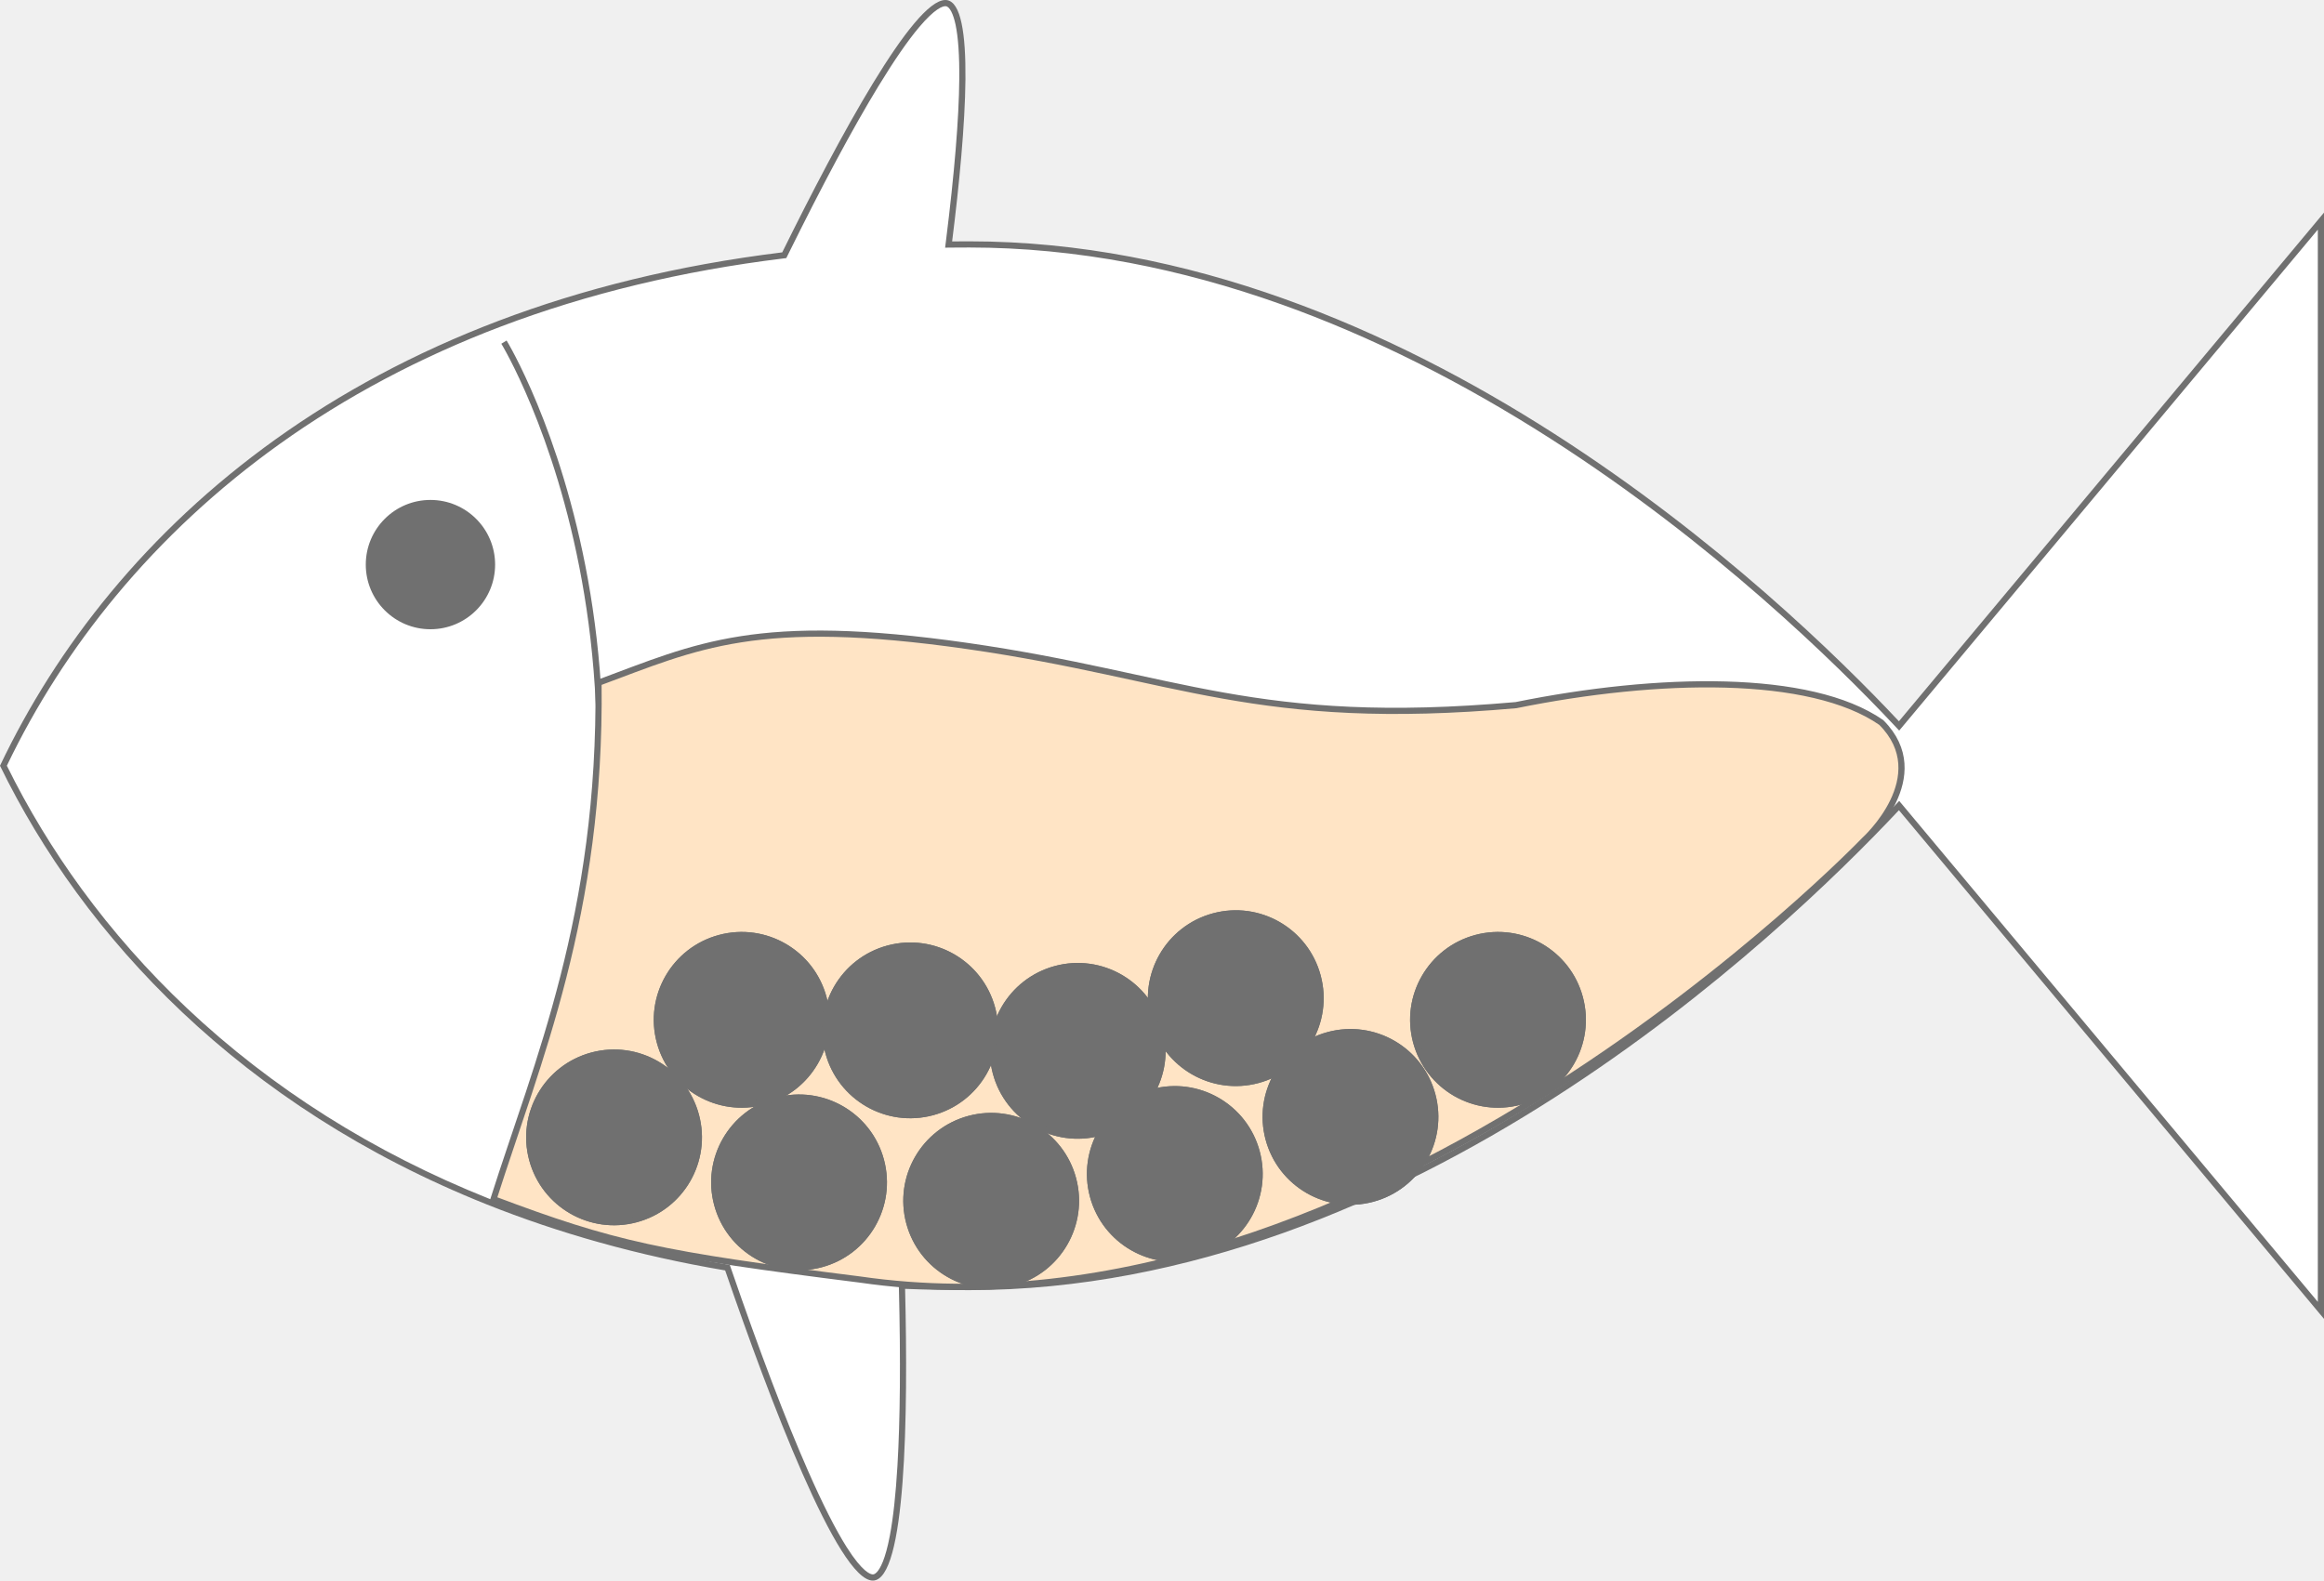
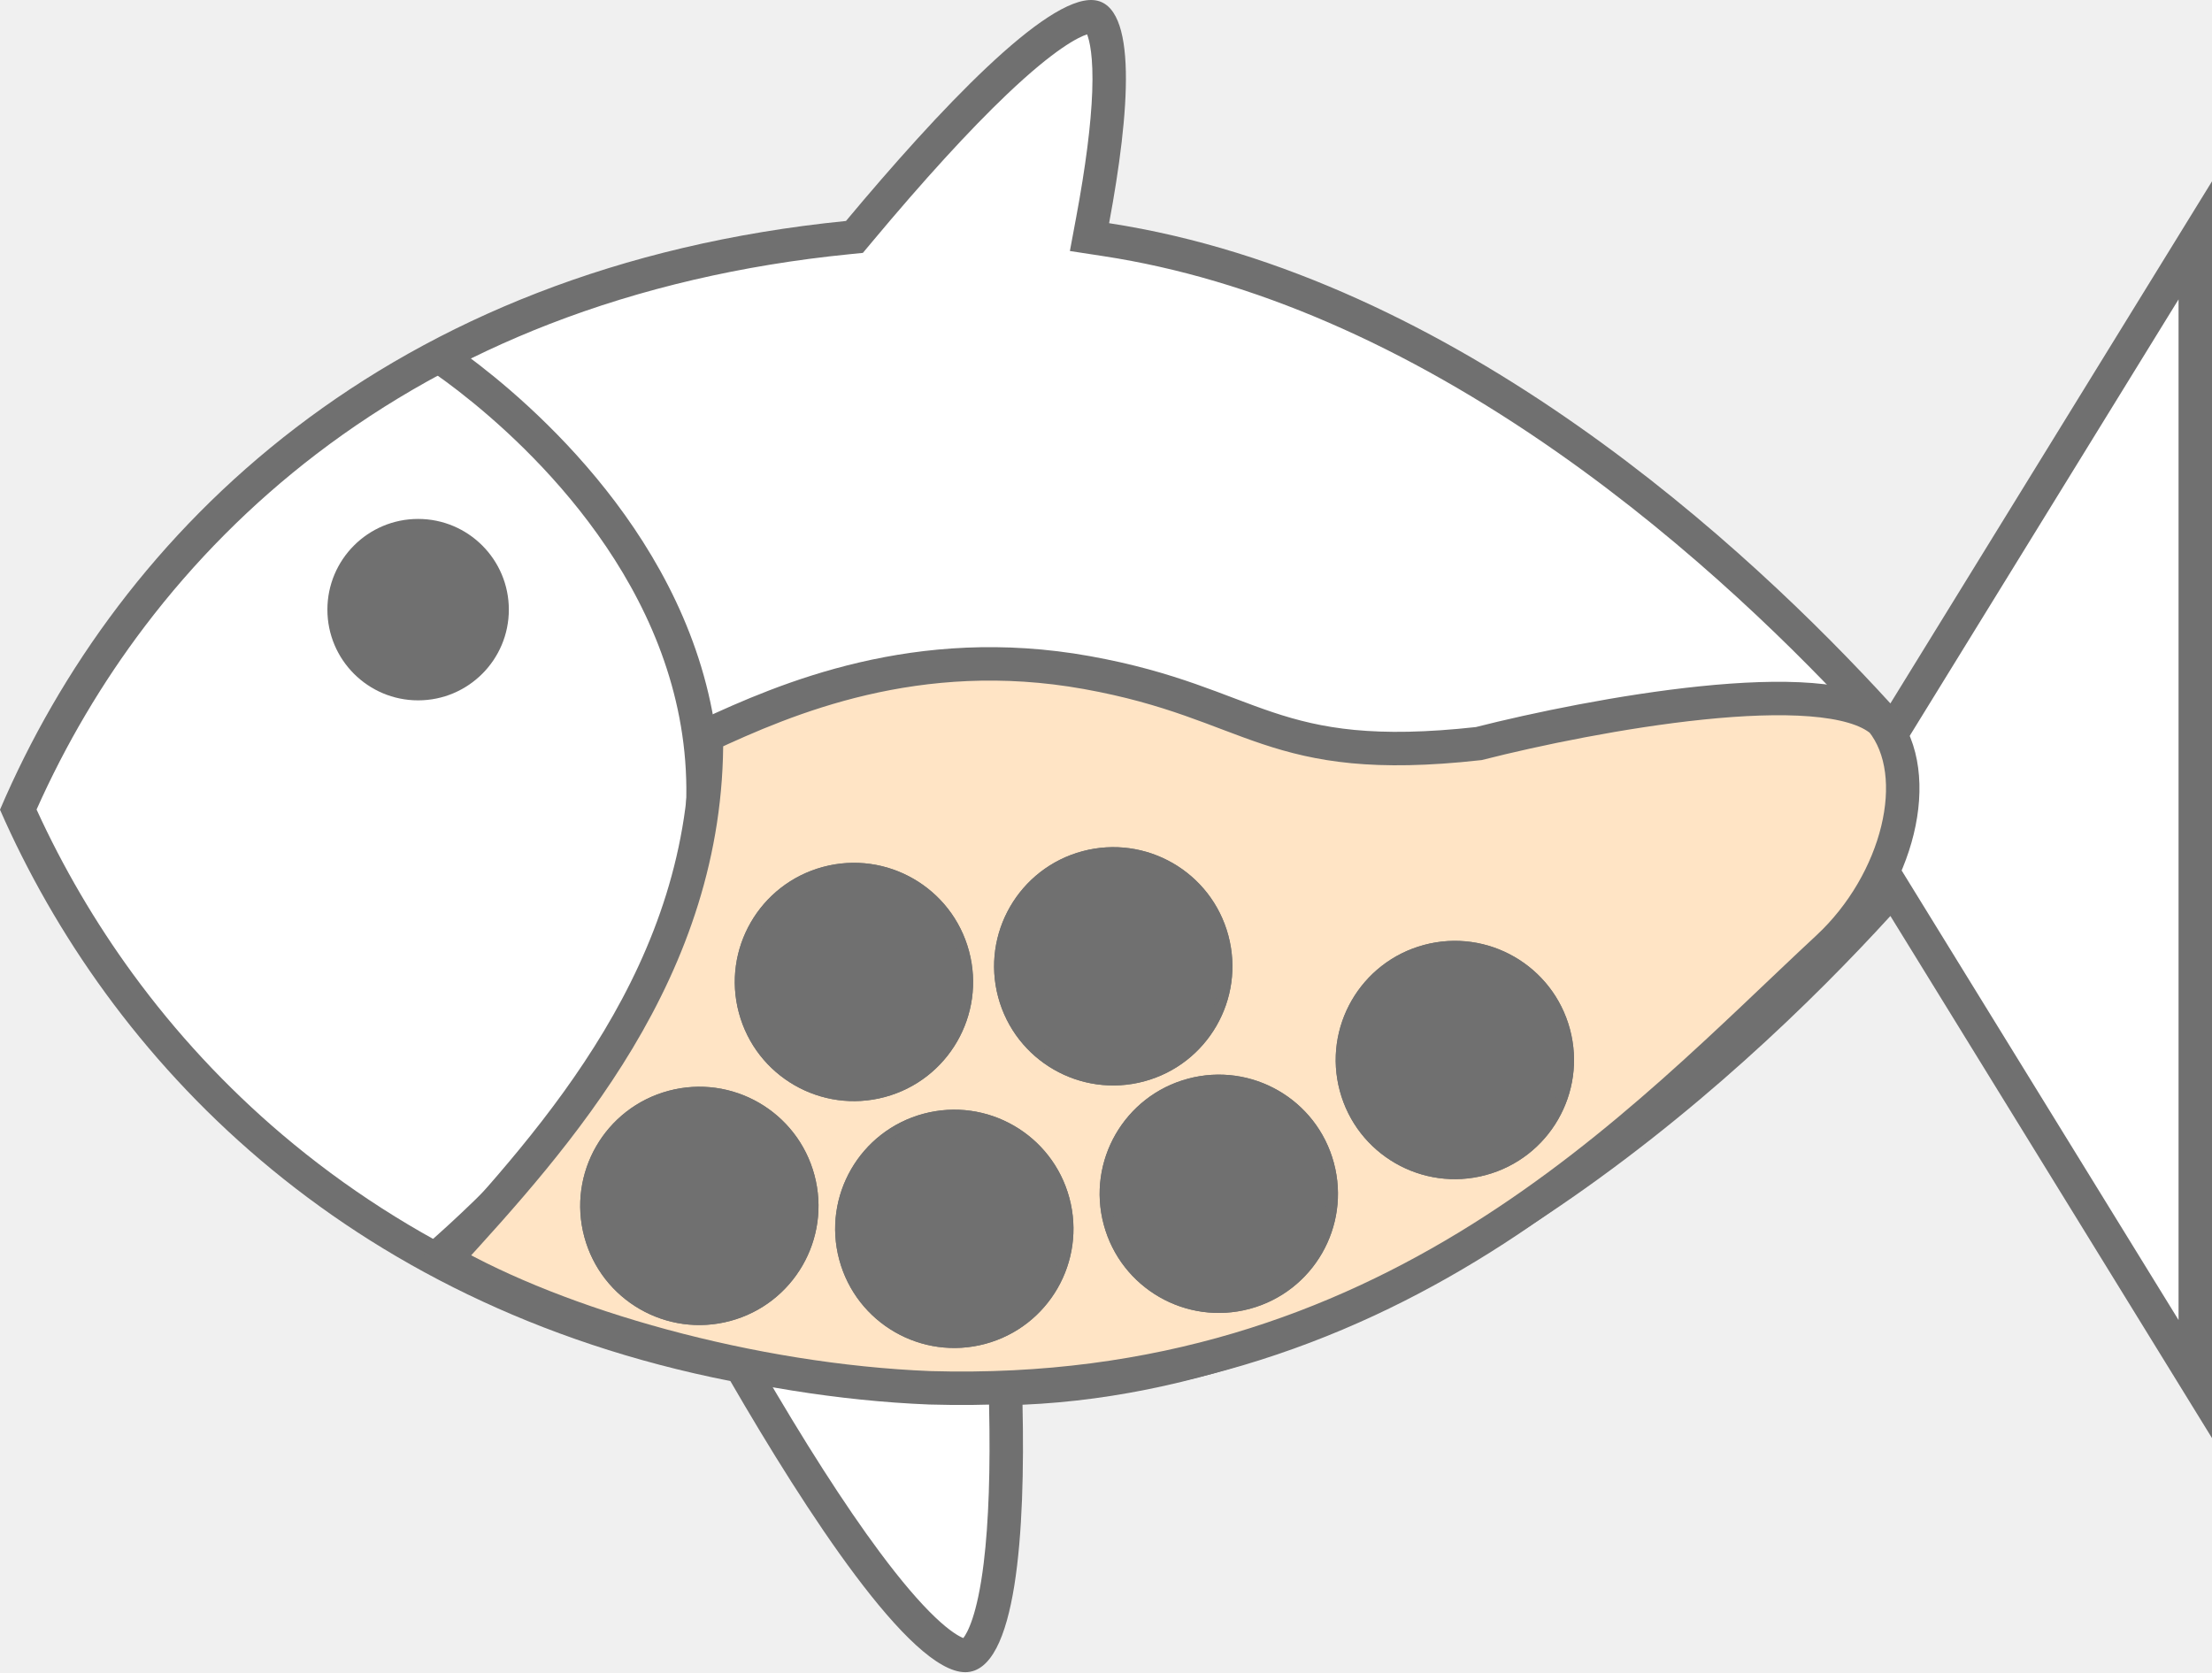
- <svg xmlns="http://www.w3.org/2000/svg" width="376.389" height="256.027" viewBox="0 0 376.389 256.027">
-   <defs>
-     <style>
-       .cls-1 {
-         fill: #fff;
-       }
- 
-       .cls-2, .cls-8 {
-         fill: none;
-       }
- 
-       .cls-2, .cls-4, .cls-5 {
-         stroke: #707070;
-       }
- 
-       .cls-3, .cls-5 {
-         fill: #707070;
-       }
- 
-       .cls-4 {
-         fill: #ffe4c5;
-       }
- 
-       .cls-6, .cls-7 {
-         stroke: none;
-       }
- 
-       .cls-7 {
-         fill: #707070;
-       }
-     </style>
-   </defs>
-   <g id="Group_5" data-name="Group 5" transform="translate(-110.722 -273.473)">
-     <g id="Group_3" data-name="Group 3" transform="translate(110.722 273.473)">
-       <g id="Union_2" data-name="Union 2" class="cls-1">
-         <path class="cls-6" d="M 141.358 255.527 L 141.358 255.527 L 141.359 255.527 C 140.573 255.528 139.121 254.712 136.672 250.828 C 134.87 247.972 132.768 243.819 130.423 238.484 C 126.765 230.163 122.558 219.107 117.918 205.624 L 117.822 205.343 L 117.529 205.293 C 103.919 202.988 90.946 199.395 78.972 194.612 C 60.249 187.133 43.732 176.707 29.879 163.624 C 23.593 157.686 17.853 151.184 12.818 144.298 C 8.119 137.869 3.994 131.052 0.555 124.033 C 5.268 114.163 11.246 104.827 18.327 96.279 C 25.994 87.023 34.954 78.7 44.959 71.543 C 55.74 63.83 67.836 57.403 80.91 52.441 C 94.98 47.101 110.403 43.378 126.75 41.376 L 127.018 41.344 L 127.137 41.101 C 132.759 29.702 137.701 20.49 141.825 13.721 C 144.37 9.546 146.605 6.306 148.469 4.093 C 150.969 1.123 152.372 0.5 153.109 0.5 C 153.165 0.5 153.217 0.503 153.27 0.511 C 154.279 0.647 155.957 2.431 155.861 12.85 C 155.802 19.288 155.078 28.1 153.708 39.043 L 153.636 39.611 L 154.209 39.605 C 155.141 39.595 156.08 39.591 157.002 39.591 C 165.523 39.591 174.278 40.429 183.023 42.081 C 191.129 43.613 199.424 45.882 207.676 48.825 C 222.146 53.985 236.882 61.342 251.475 70.693 C 277.823 87.575 297.686 107.062 307.181 117.175 L 307.567 117.587 L 307.929 117.154 L 375.889 35.815 L 375.889 212.258 L 307.929 130.919 L 307.567 130.486 L 307.181 130.897 C 297.685 141.011 277.821 160.498 251.475 177.378 C 236.882 186.729 222.146 194.086 207.676 199.246 C 199.424 202.188 191.129 204.457 183.023 205.989 C 174.278 207.642 165.523 208.48 157.002 208.48 C 153.518 208.48 150.02 208.41 146.607 208.273 L 146.074 208.252 L 146.087 208.785 C 146.37 220.301 146.29 229.949 145.848 237.46 C 145.573 242.126 145.155 245.96 144.606 248.855 C 144.003 252.034 143.244 254.112 142.35 255.033 C 142.029 255.364 141.706 255.525 141.365 255.527 L 141.362 255.527 L 141.358 255.527 Z" />
-         <path class="cls-7" d="M 141.357 255.027 L 141.363 255.027 C 141.436 255.027 141.66 255.026 141.991 254.684 C 142.558 254.101 143.387 252.599 144.115 248.762 C 144.66 245.888 145.075 242.076 145.348 237.431 C 145.79 229.934 145.87 220.3 145.587 208.797 L 145.561 207.731 L 146.627 207.773 C 150.034 207.91 153.524 207.98 157.002 207.98 C 165.492 207.98 174.216 207.145 182.931 205.498 C 191.011 203.971 199.28 201.709 207.509 198.775 C 221.942 193.628 236.644 186.287 251.205 176.957 C 277.505 160.106 297.336 140.652 306.816 130.555 L 307.589 129.732 L 308.313 130.598 L 375.389 210.88 L 375.389 37.193 L 308.313 117.474 L 307.589 118.341 L 306.816 117.518 C 297.337 107.421 277.508 87.967 251.205 71.114 C 236.644 61.784 221.942 54.443 207.509 49.296 C 199.28 46.362 191.011 44.1 182.931 42.573 C 174.216 40.926 165.492 40.091 157.002 40.091 C 156.082 40.091 155.144 40.095 154.214 40.105 L 153.069 40.117 L 153.211 38.981 C 154.579 28.057 155.302 19.264 155.361 12.845 C 155.397 9.022 155.193 6.043 154.758 3.991 C 154.378 2.202 153.796 1.086 153.203 1.006 C 153.173 1.002 153.142 1 153.109 1 C 152.693 1 151.446 1.333 148.852 4.415 C 147.004 6.609 144.784 9.828 142.252 13.982 C 138.135 20.738 133.201 29.936 127.586 41.322 L 127.347 41.807 L 126.81 41.873 C 110.504 43.87 95.12 47.583 81.087 52.908 C 68.054 57.855 55.996 64.261 45.25 71.95 C 35.28 79.082 26.351 87.375 18.712 96.598 C 11.71 105.051 5.789 114.279 1.111 124.031 C 4.515 130.947 8.588 137.664 13.222 144.002 C 18.239 150.865 23.958 157.344 30.223 163.26 C 44.029 176.3 60.493 186.692 79.157 194.148 C 91.099 198.917 104.037 202.501 117.613 204.8 L 118.198 204.899 L 118.391 205.461 C 123.026 218.932 127.228 229.974 130.881 238.283 C 133.216 243.595 135.307 247.726 137.095 250.561 C 139.703 254.697 141.014 255.026 141.357 255.027 M 141.359 256.027 C 135.724 256.029 124.582 226.527 117.446 205.786 C 103.294 203.39 90.428 199.726 78.786 195.076 C 38.986 179.177 13.514 151.751 1.645507836656179e-05 124.036 C 18.312 85.503 58.573 49.221 126.689 40.88 C 135.866 22.27 147.93 2.825927731464617e-05 153.109 2.825927731464617e-05 C 153.187 2.825927731464617e-05 153.262 0.005 153.337 0.015 C 157.93 0.636 156.52 20.602 154.204 39.105 C 155.132 39.095 156.065 39.091 157.002 39.091 C 228.179 39.091 288.292 96.326 307.545 116.833 L 376.389 34.437 L 376.389 213.636 L 307.545 131.239 C 288.292 151.745 228.179 208.98 157.002 208.98 C 153.468 208.98 149.997 208.91 146.587 208.773 C 147.091 229.268 146.721 256 141.368 256.027 C 141.365 256.027 141.362 256.027 141.359 256.027 Z M 57.9 223.763 C 57.9 223.763 59.3 221.841 61.382 218.981 C 58.915 222.369 57.901 223.762 57.9 223.763 Z M 61.382 218.981 C 61.396 218.961 61.411 218.941 61.426 218.921 C 61.411 218.941 61.397 218.961 61.382 218.981 Z M 61.426 218.921 C 61.452 218.885 61.479 218.848 61.505 218.812 C 61.479 218.848 61.452 218.884 61.426 218.921 Z M 61.505 218.812 C 61.521 218.789 61.538 218.767 61.554 218.745 C 61.538 218.767 61.521 218.789 61.505 218.812 Z M 61.554 218.745 C 61.557 218.74 61.561 218.736 61.564 218.731 C 61.561 218.735 61.557 218.74 61.554 218.745 Z M 61.564 218.731 C 61.567 218.726 61.571 218.722 61.574 218.717 C 61.571 218.722 61.567 218.726 61.564 218.731 Z M 61.574 218.717 C 61.598 218.684 61.622 218.652 61.646 218.618 C 61.622 218.651 61.598 218.685 61.574 218.717 Z M 61.646 218.618 C 61.657 218.603 61.669 218.587 61.68 218.572 C 61.669 218.587 61.657 218.603 61.646 218.618 Z M 61.68 218.572 C 61.707 218.535 61.734 218.498 61.761 218.46 C 61.734 218.497 61.707 218.535 61.68 218.572 Z M 61.761 218.46 C 61.85 218.338 61.94 218.214 62.031 218.089 C 61.94 218.215 61.85 218.339 61.761 218.46 Z M 62.031 218.089 C 62.074 218.031 62.117 217.971 62.16 217.913 C 62.117 217.972 62.074 218.031 62.031 218.089 Z M 62.16 217.913 C 62.169 217.901 62.178 217.888 62.186 217.876 C 62.178 217.888 62.169 217.901 62.16 217.913 Z M 62.186 217.876 C 62.194 217.865 62.202 217.854 62.21 217.843 C 62.202 217.854 62.194 217.865 62.186 217.876 Z M 62.21 217.843 C 62.218 217.832 62.226 217.821 62.235 217.81 C 62.227 217.821 62.218 217.832 62.21 217.843 Z M 62.235 217.81 C 62.244 217.797 62.254 217.783 62.264 217.77 C 62.254 217.784 62.245 217.796 62.235 217.81 Z M 62.264 217.77 C 62.287 217.738 62.31 217.706 62.334 217.674 C 62.311 217.705 62.287 217.738 62.264 217.77 Z M 62.334 217.674 C 62.338 217.668 62.343 217.661 62.347 217.655 C 62.343 217.661 62.338 217.667 62.334 217.674 Z M 62.347 217.655 C 62.355 217.644 62.363 217.633 62.372 217.621 C 62.364 217.632 62.356 217.644 62.347 217.655 Z M 62.372 217.621 C 62.382 217.607 62.393 217.592 62.404 217.577 C 62.393 217.592 62.383 217.606 62.372 217.621 Z M 62.404 217.577 C 62.416 217.56 62.429 217.543 62.441 217.526 C 62.429 217.543 62.416 217.56 62.404 217.577 Z M 62.441 217.526 C 62.457 217.504 62.473 217.482 62.489 217.46 C 62.474 217.482 62.457 217.504 62.441 217.526 Z M 62.489 217.46 C 62.519 217.419 62.55 217.377 62.58 217.336 C 62.549 217.377 62.52 217.418 62.489 217.46 Z M 62.58 217.336 C 62.585 217.328 62.591 217.321 62.596 217.313 C 62.591 217.32 62.585 217.328 62.58 217.336 Z M 62.596 217.313 C 62.615 217.287 62.635 217.26 62.654 217.234 C 62.635 217.26 62.616 217.286 62.596 217.313 Z M 62.654 217.234 C 64.574 214.597 67.145 211.065 70.491 206.469 C 67.81 210.152 64.962 214.064 62.654 217.234 Z M 70.491 206.469 C 70.497 206.461 70.503 206.453 70.508 206.445 C 70.503 206.453 70.497 206.461 70.491 206.469 Z M 70.508 206.445 C 70.514 206.437 70.52 206.43 70.526 206.422 C 70.52 206.43 70.514 206.438 70.508 206.445 Z M 70.526 206.422 C 70.593 206.329 70.66 206.237 70.728 206.144 C 70.66 206.237 70.593 206.329 70.526 206.422 Z M 70.728 206.144 C 70.803 206.041 70.879 205.936 70.956 205.831 C 70.88 205.935 70.804 206.04 70.728 206.144 Z M 70.956 205.831 C 71.008 205.759 71.061 205.686 71.114 205.614 C 71.061 205.686 71.008 205.76 70.956 205.831 Z M 71.114 205.614 C 71.118 205.608 71.122 205.602 71.127 205.596 C 71.122 205.602 71.118 205.608 71.114 205.614 Z M 71.127 205.596 C 71.257 205.418 71.387 205.239 71.519 205.057 C 71.389 205.236 71.258 205.415 71.127 205.596 Z M 71.519 205.057 C 71.563 204.997 71.606 204.937 71.65 204.878 C 71.607 204.937 71.563 204.998 71.519 205.057 Z M 71.65 204.878 C 71.668 204.853 71.686 204.829 71.703 204.804 C 71.686 204.829 71.668 204.853 71.65 204.878 Z M 71.703 204.804 C 71.714 204.789 71.725 204.774 71.736 204.759 C 71.725 204.775 71.714 204.789 71.703 204.804 Z M 71.736 204.759 C 71.739 204.756 71.741 204.752 71.744 204.749 C 71.741 204.752 71.738 204.756 71.736 204.759 Z M 71.744 204.749 C 71.746 204.745 71.749 204.741 71.752 204.738 C 71.749 204.741 71.746 204.745 71.744 204.749 Z M 71.752 204.738 C 71.763 204.722 71.773 204.708 71.785 204.692 C 71.774 204.707 71.762 204.723 71.752 204.738 Z M 71.785 204.692 C 71.969 204.44 72.153 204.187 72.333 203.939 C 72.148 204.193 71.966 204.444 71.785 204.692 Z M 72.333 203.939 C 72.337 203.934 72.342 203.927 72.346 203.922 C 72.342 203.927 72.338 203.933 72.333 203.939 Z M 72.346 203.922 C 72.347 203.921 72.348 203.919 72.348 203.918 C 72.348 203.919 72.347 203.921 72.346 203.922 Z M 72.348 203.918 C 72.383 203.871 72.416 203.825 72.45 203.778 C 72.417 203.825 72.383 203.871 72.348 203.918 Z M 72.45 203.778 C 72.481 203.736 72.512 203.693 72.543 203.651 C 72.512 203.694 72.481 203.736 72.45 203.778 Z M 72.543 203.651 C 72.551 203.64 72.559 203.629 72.567 203.619 C 72.559 203.628 72.551 203.641 72.543 203.651 Z M 72.567 203.619 C 75.407 199.717 77.808 196.42 78.786 195.076 C 76.496 198.222 74.427 201.063 72.567 203.619 Z" />
+ <svg xmlns="http://www.w3.org/2000/svg" width="198.404" height="150" viewBox="0 0 198.404 150">
+   <g id="Group_8" data-name="Group 8" transform="translate(281.596 -485.82)">
+     <g id="Group_7" data-name="Group 7" transform="translate(-93.231 -91.926)">
+       <g id="Union_2" data-name="Union 2" transform="translate(-188.365 577.746)" fill="#fff">
+         <path d="M 86.576 148.5 C 86.221 148.5 85.181 148.3 83.172 146.465 C 81.67 145.092 79.911 143.068 77.944 140.447 C 74.727 136.163 70.98 130.338 66.808 123.133 L 66.467 122.545 L 65.8 122.414 C 57.555 120.787 49.754 118.214 42.612 114.769 C 35.995 111.576 29.848 107.588 24.34 102.916 C 19.241 98.591 14.646 93.645 10.683 88.215 C 7.134 83.354 4.093 78.112 1.637 72.625 C 4.336 66.439 7.753 60.603 11.799 55.27 C 16.298 49.34 21.569 44.048 27.464 39.54 C 33.836 34.669 40.993 30.676 48.738 27.672 C 57.105 24.426 66.287 22.287 76.028 21.314 L 76.637 21.253 L 77.03 20.783 C 81.78 15.098 85.922 10.568 89.343 7.319 C 94.873 2.067 97.143 1.5 97.862 1.5 C 97.895 1.5 97.926 1.501 97.957 1.504 C 98.131 1.518 98.322 1.571 98.544 1.862 C 99.22 2.747 100.52 6.262 98.005 19.746 L 97.721 21.268 L 99.252 21.503 C 112.722 23.572 126.645 29.594 140.634 39.404 C 152.716 47.876 162.429 57.516 168.45 64.11 L 169.792 65.579 L 170.835 63.885 L 196.904 21.56 L 196.904 123.705 L 170.835 81.38 L 169.792 79.686 L 168.45 81.155 C 161.781 88.459 151.026 99.026 137.663 107.889 C 121.99 118.283 106.51 123.876 91.65 124.511 L 90.182 124.573 L 90.215 126.042 C 90.336 131.563 90.192 136.209 89.785 139.851 C 89.151 145.532 88.01 147.453 87.386 148.093 C 87.036 148.453 86.772 148.499 86.581 148.5 L 86.576 148.5 Z" stroke="none" />
+         <path d="M 86.404 146.939 C 86.747 146.501 87.656 144.937 88.234 140.202 C 88.679 136.555 88.841 131.802 88.715 126.075 L 88.65 123.138 L 91.586 123.012 C 106.169 122.389 121.392 116.88 136.833 106.639 C 150.07 97.86 160.73 87.385 167.343 80.143 L 170.026 77.205 L 195.404 118.409 L 195.404 26.856 L 170.026 68.06 L 167.343 65.122 C 161.372 58.583 151.743 49.026 139.773 40.632 C 125.975 30.956 112.265 25.019 99.025 22.986 L 95.963 22.516 L 96.531 19.471 C 97.378 14.931 97.861 11.142 97.967 8.211 C 98.081 5.052 97.723 3.637 97.505 3.082 C 96.735 3.332 94.638 4.349 90.301 8.478 C 86.937 11.682 82.859 16.146 78.181 21.745 L 77.396 22.685 L 76.177 22.807 C 66.571 23.766 57.521 25.874 49.28 29.07 C 41.668 32.023 34.634 35.947 28.376 40.732 C 22.587 45.157 17.412 50.354 12.994 56.176 C 9.152 61.24 5.888 66.766 3.28 72.617 C 5.644 77.789 8.538 82.733 11.894 87.331 C 15.788 92.665 20.302 97.524 25.31 101.772 C 36.648 111.39 50.368 117.839 66.09 120.942 L 67.424 121.205 L 68.106 122.382 C 72.138 129.344 75.768 135.008 78.895 139.214 C 80.774 141.743 82.454 143.716 83.887 145.08 C 85.25 146.377 86.057 146.802 86.404 146.939 M 86.577 150 C 81.643 150.001 72.313 135.632 65.51 123.885 C 30.687 117.013 9.795 94.973 -2.305772568433895e-07 72.633 C 10.73 47.519 34.786 23.926 75.879 19.822 C 84.215 9.843 93.828 -0.342 98.08 0.009 C 102.101 0.34 101.332 10.088 99.48 20.021 C 130.7 24.814 156.942 49.282 169.558 63.099 L 198.404 16.265 L 198.404 129 L 169.558 82.166 C 155.909 97.115 126.312 124.531 91.714 126.009 C 91.963 137.299 91.213 149.985 86.586 150 C 86.583 150 86.58 150 86.577 150 Z" stroke="none" fill="#707070" />
      </g>
-       <path id="Path_8" data-name="Path 8" class="cls-2" d="M0,0S34.956,57.2,0,136.648" transform="translate(81.621 55.418)" />
-       <circle id="Ellipse_8" data-name="Ellipse 8" class="cls-3" cx="10.473" cy="10.473" r="10.473" transform="translate(59.241 80.981)" />
+       <path id="Path_8" data-name="Path 8" d="M0,0S54.779,34.21,0,81.723" transform="translate(-149.648 609.263)" fill="none" stroke="#707070" stroke-width="3" />
+       <path id="Path_12" data-name="Path 12" d="M146.412,376.723c10.018-10.969,23.7-25.987,23.491-47.012,7.131-3.318,18.905-8.389,34.116-5.654s16.365,8.453,35.149,6.37c10.254-2.607,31.065-6.453,36.165-2.012,3.887,4.871,1.451,14.448-4.838,20.3-16.934,15.729-39.189,40.693-80.555,39.5C173.916,387.57,156.677,382.642,146.412,376.723Z" transform="translate(-294.903 314.021)" fill="#ffe4c5" stroke="#707070" stroke-width="3" />
    </g>
-     <path id="Path_11" data-name="Path 11" class="cls-4" d="M161.124,416.52c7.013-22.077,17.466-45.962,17.006-83.651,16.024-5.948,25.6-10.853,59.774-5.949s46.606,13.311,88.813,9.578c23.04-4.674,47.7-5.157,59.162,2.805,8.733,8.733-2.721,19.047-2.721,19.047s-79.828,83.2-162.7,71.186C188.209,425.472,180.629,423.879,161.124,416.52Z" transform="translate(29.525 51.197)" />
-     <g id="Ellipse_17" data-name="Ellipse 17" class="cls-5" transform="matrix(0.966, -0.259, 0.259, 0.966, 222.701, 454.935)">
-       <ellipse class="cls-6" cx="14.232" cy="14.232" rx="14.232" ry="14.232" />
-       <ellipse class="cls-8" cx="14.232" cy="14.232" rx="13.732" ry="13.732" />
+     <g id="Ellipse_33" data-name="Ellipse 33" transform="matrix(0.966, -0.259, 0.259, 0.966, -218.091, 566.351)" fill="#707070" stroke="#707070" stroke-width="1">
+       <ellipse cx="10.685" cy="10.685" rx="10.685" ry="10.685" stroke="none" />
+       <ellipse cx="10.685" cy="10.685" rx="10.185" ry="10.185" fill="none" />
    </g>
-     <g id="Ellipse_19" data-name="Ellipse 19" class="cls-5" transform="matrix(0.966, -0.259, 0.259, 0.966, 253.816, 457.914)">
-       <ellipse class="cls-6" cx="14.232" cy="14.232" rx="14.232" ry="14.232" />
-       <ellipse class="cls-8" cx="14.232" cy="14.232" rx="13.732" ry="13.732" />
+     <g id="Ellipse_34" data-name="Ellipse 34" transform="matrix(0.966, -0.259, 0.259, 0.966, -185.365, 585.351)" fill="#707070" stroke="#707070" stroke-width="1">
+       <ellipse cx="10.685" cy="10.685" rx="10.685" ry="10.685" stroke="none" />
+       <ellipse cx="10.685" cy="10.685" rx="10.185" ry="10.185" fill="none" />
    </g>
-     <g id="Ellipse_18" data-name="Ellipse 18" class="cls-5" transform="matrix(0.966, -0.259, 0.259, 0.966, 192.739, 447.648)">
-       <ellipse class="cls-6" cx="14.232" cy="14.232" rx="14.232" ry="14.232" />
-       <ellipse class="cls-8" cx="14.232" cy="14.232" rx="13.732" ry="13.732" />
+     <g id="Ellipse_35" data-name="Ellipse 35" transform="matrix(0.966, -0.259, 0.259, 0.966, -209.089, 588.495)" fill="#707070" stroke="#707070" stroke-width="1">
+       <ellipse cx="10.685" cy="10.685" rx="10.685" ry="10.685" stroke="none" />
+       <ellipse cx="10.685" cy="10.685" rx="10.185" ry="10.185" fill="none" />
    </g>
-     <g id="Ellipse_21" data-name="Ellipse 21" class="cls-5" transform="matrix(0.966, -0.259, 0.259, 0.966, 283.557, 453.575)">
-       <ellipse class="cls-6" cx="14.232" cy="14.232" rx="14.232" ry="14.232" />
-       <ellipse class="cls-8" cx="14.232" cy="14.232" rx="13.732" ry="13.732" />
+     <g id="Ellipse_36" data-name="Ellipse 36" transform="matrix(0.966, -0.259, 0.259, 0.966, -231.957, 586.438)" fill="#707070" stroke="#707070" stroke-width="1">
+       <ellipse cx="10.685" cy="10.685" rx="10.685" ry="10.685" stroke="none" />
+       <ellipse cx="10.685" cy="10.685" rx="10.185" ry="10.185" fill="none" />
    </g>
-     <g id="Ellipse_22" data-name="Ellipse 22" class="cls-5" transform="matrix(0.966, -0.259, 0.259, 0.966, 312.008, 444.331)">
-       <ellipse class="cls-6" cx="14.232" cy="14.232" rx="14.232" ry="14.232" />
-       <ellipse class="cls-8" cx="14.232" cy="14.232" rx="13.732" ry="13.732" />
+     <circle id="Ellipse_39" data-name="Ellipse 39" cx="8.137" cy="8.137" r="8.137" transform="translate(-252.23 532.37)" fill="#707070" />
+     <g id="Ellipse_38" data-name="Ellipse 38" transform="matrix(0.966, -0.259, 0.259, 0.966, -164.192, 573.351)" fill="#707070" stroke="#707070" stroke-width="1">
+       <ellipse cx="10.685" cy="10.685" rx="10.685" ry="10.685" stroke="none" />
+       <ellipse cx="10.685" cy="10.685" rx="10.185" ry="10.185" fill="none" />
    </g>
-     <g id="Ellipse_26" data-name="Ellipse 26" class="cls-5" transform="matrix(0.966, -0.259, 0.259, 0.966, 335.9, 428.607)">
-       <ellipse class="cls-6" cx="14.232" cy="14.232" rx="14.232" ry="14.232" />
-       <ellipse class="cls-8" cx="14.232" cy="14.232" rx="13.732" ry="13.732" />
-     </g>
-     <g id="Ellipse_20" data-name="Ellipse 20" class="cls-5" transform="matrix(0.966, -0.259, 0.259, 0.966, 213.406, 428.607)">
-       <ellipse class="cls-6" cx="14.232" cy="14.232" rx="14.232" ry="14.232" />
-       <ellipse class="cls-8" cx="14.232" cy="14.232" rx="13.732" ry="13.732" />
-     </g>
-     <g id="Ellipse_23" data-name="Ellipse 23" class="cls-5" transform="matrix(0.966, -0.259, 0.259, 0.966, 240.711, 430.313)">
-       <ellipse class="cls-6" cx="14.232" cy="14.232" rx="14.232" ry="14.232" />
-       <ellipse class="cls-8" cx="14.232" cy="14.232" rx="13.732" ry="13.732" />
-     </g>
-     <g id="Ellipse_24" data-name="Ellipse 24" class="cls-5" transform="matrix(0.966, -0.259, 0.259, 0.966, 267.833, 433.631)">
-       <ellipse class="cls-6" cx="14.232" cy="14.232" rx="14.232" ry="14.232" />
-       <ellipse class="cls-8" cx="14.232" cy="14.232" rx="13.732" ry="13.732" />
-     </g>
-     <g id="Ellipse_25" data-name="Ellipse 25" class="cls-5" transform="matrix(0.966, -0.259, 0.259, 0.966, 293.431, 425.098)">
-       <ellipse class="cls-6" cx="14.232" cy="14.232" rx="14.232" ry="14.232" />
-       <ellipse class="cls-8" cx="14.232" cy="14.232" rx="13.732" ry="13.732" />
+     <g id="Ellipse_37" data-name="Ellipse 37" transform="matrix(0.966, -0.259, 0.259, 0.966, -194.832, 564.946)" fill="#707070" stroke="#707070" stroke-width="1">
+       <ellipse cx="10.685" cy="10.685" rx="10.685" ry="10.685" stroke="none" />
+       <ellipse cx="10.685" cy="10.685" rx="10.185" ry="10.185" fill="none" />
    </g>
  </g>
</svg>
